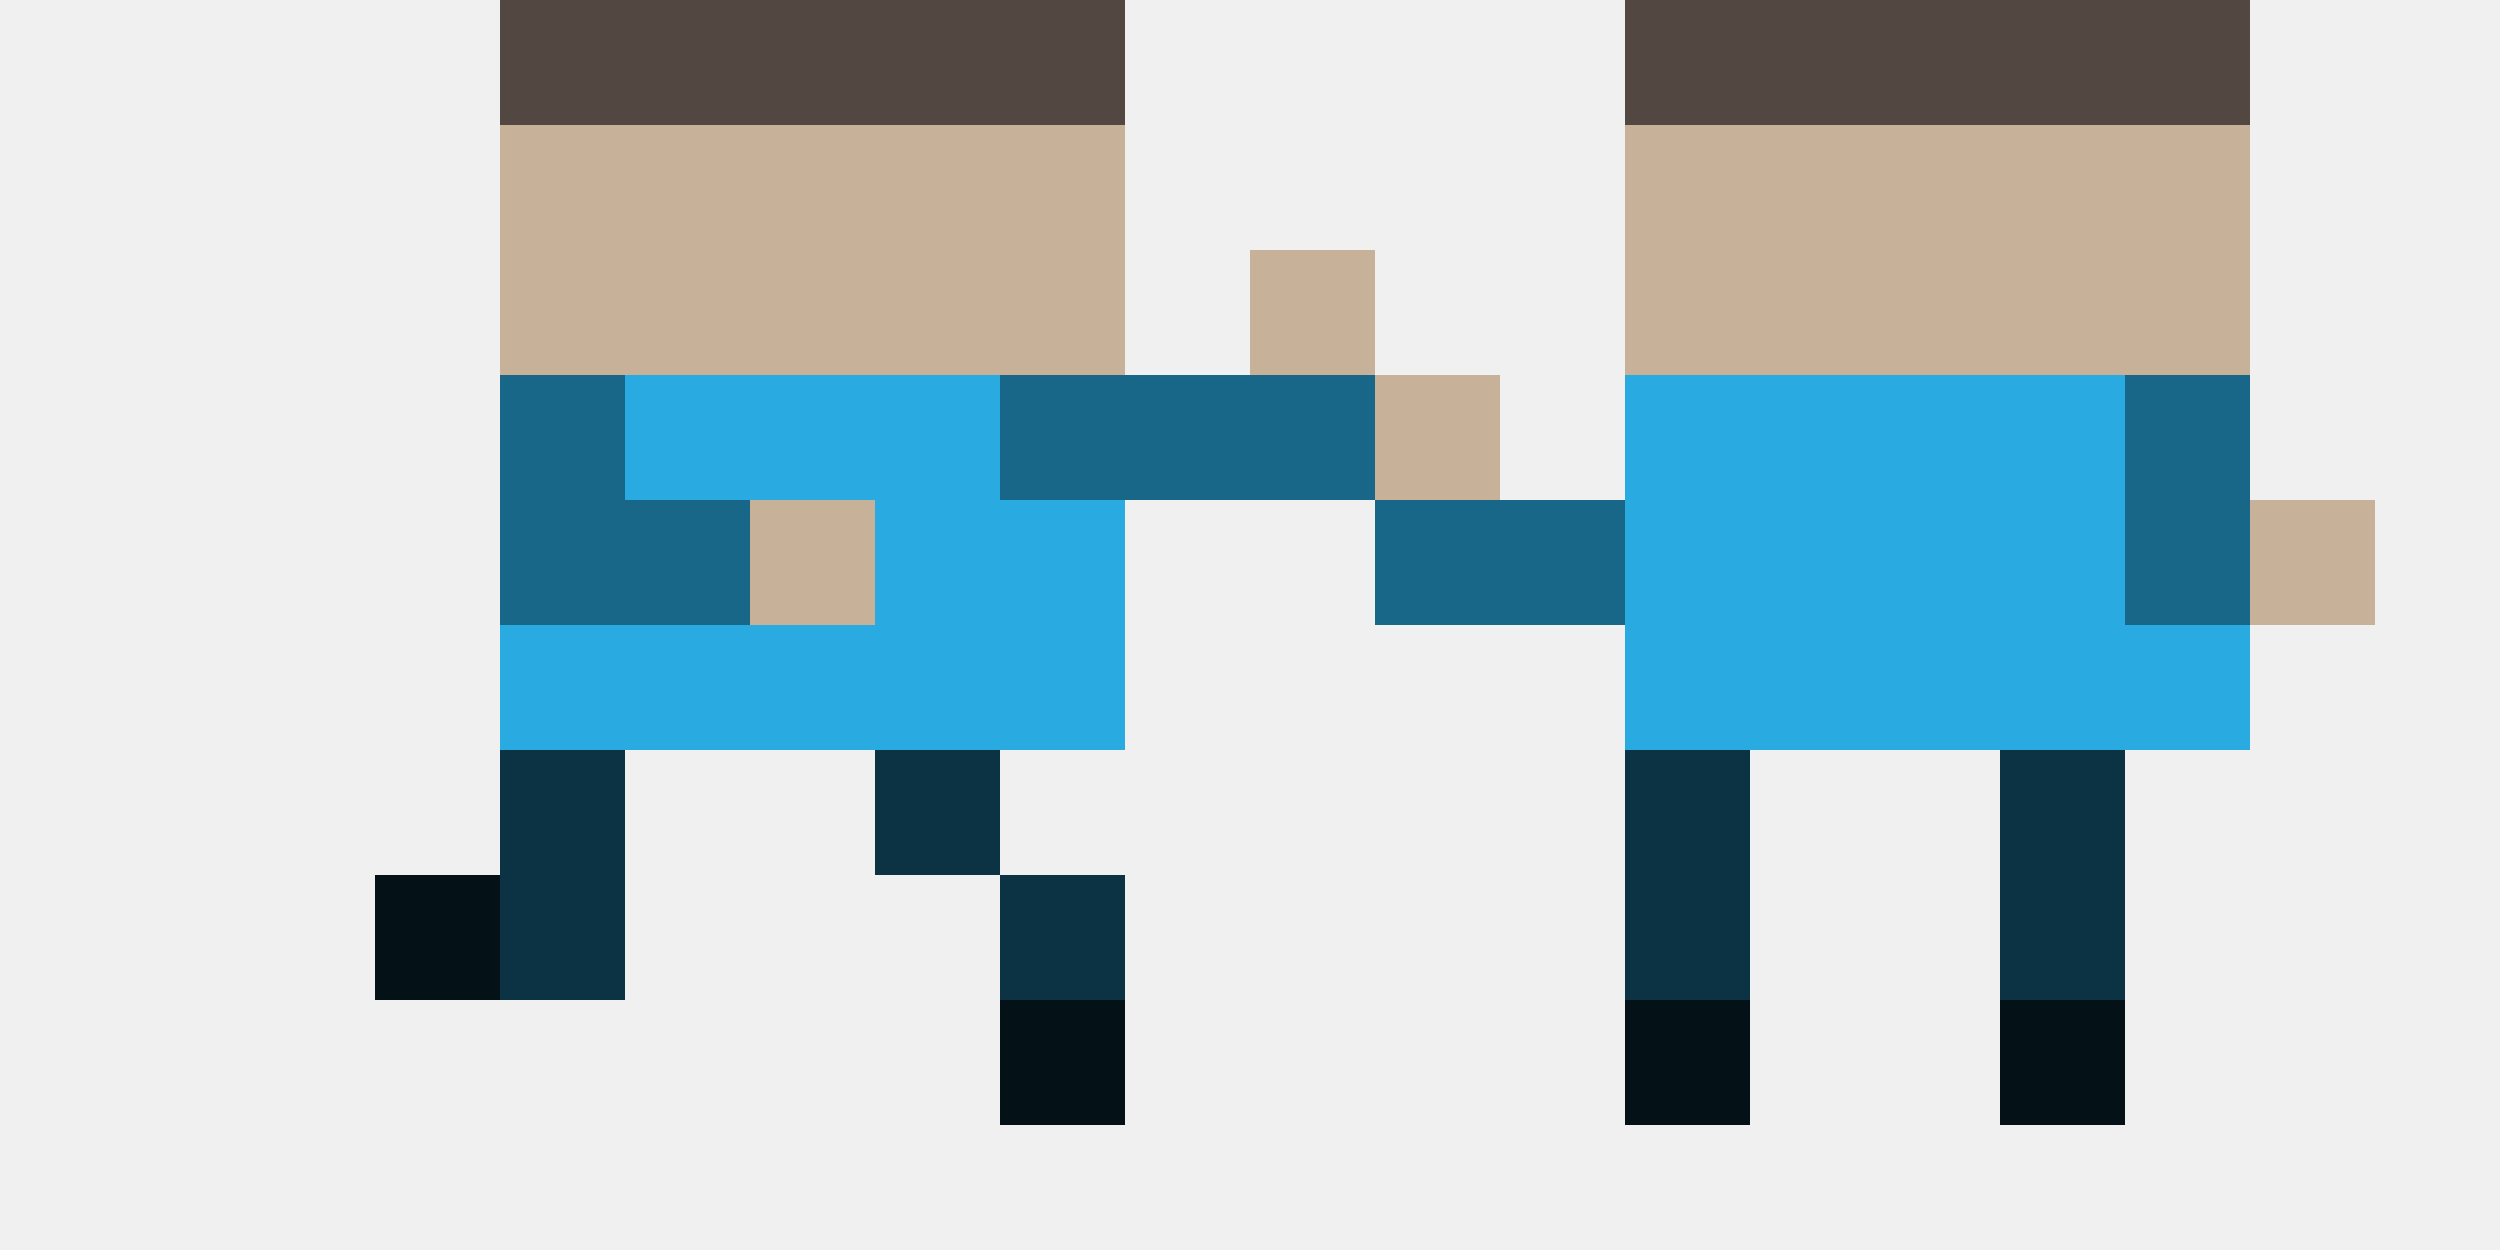
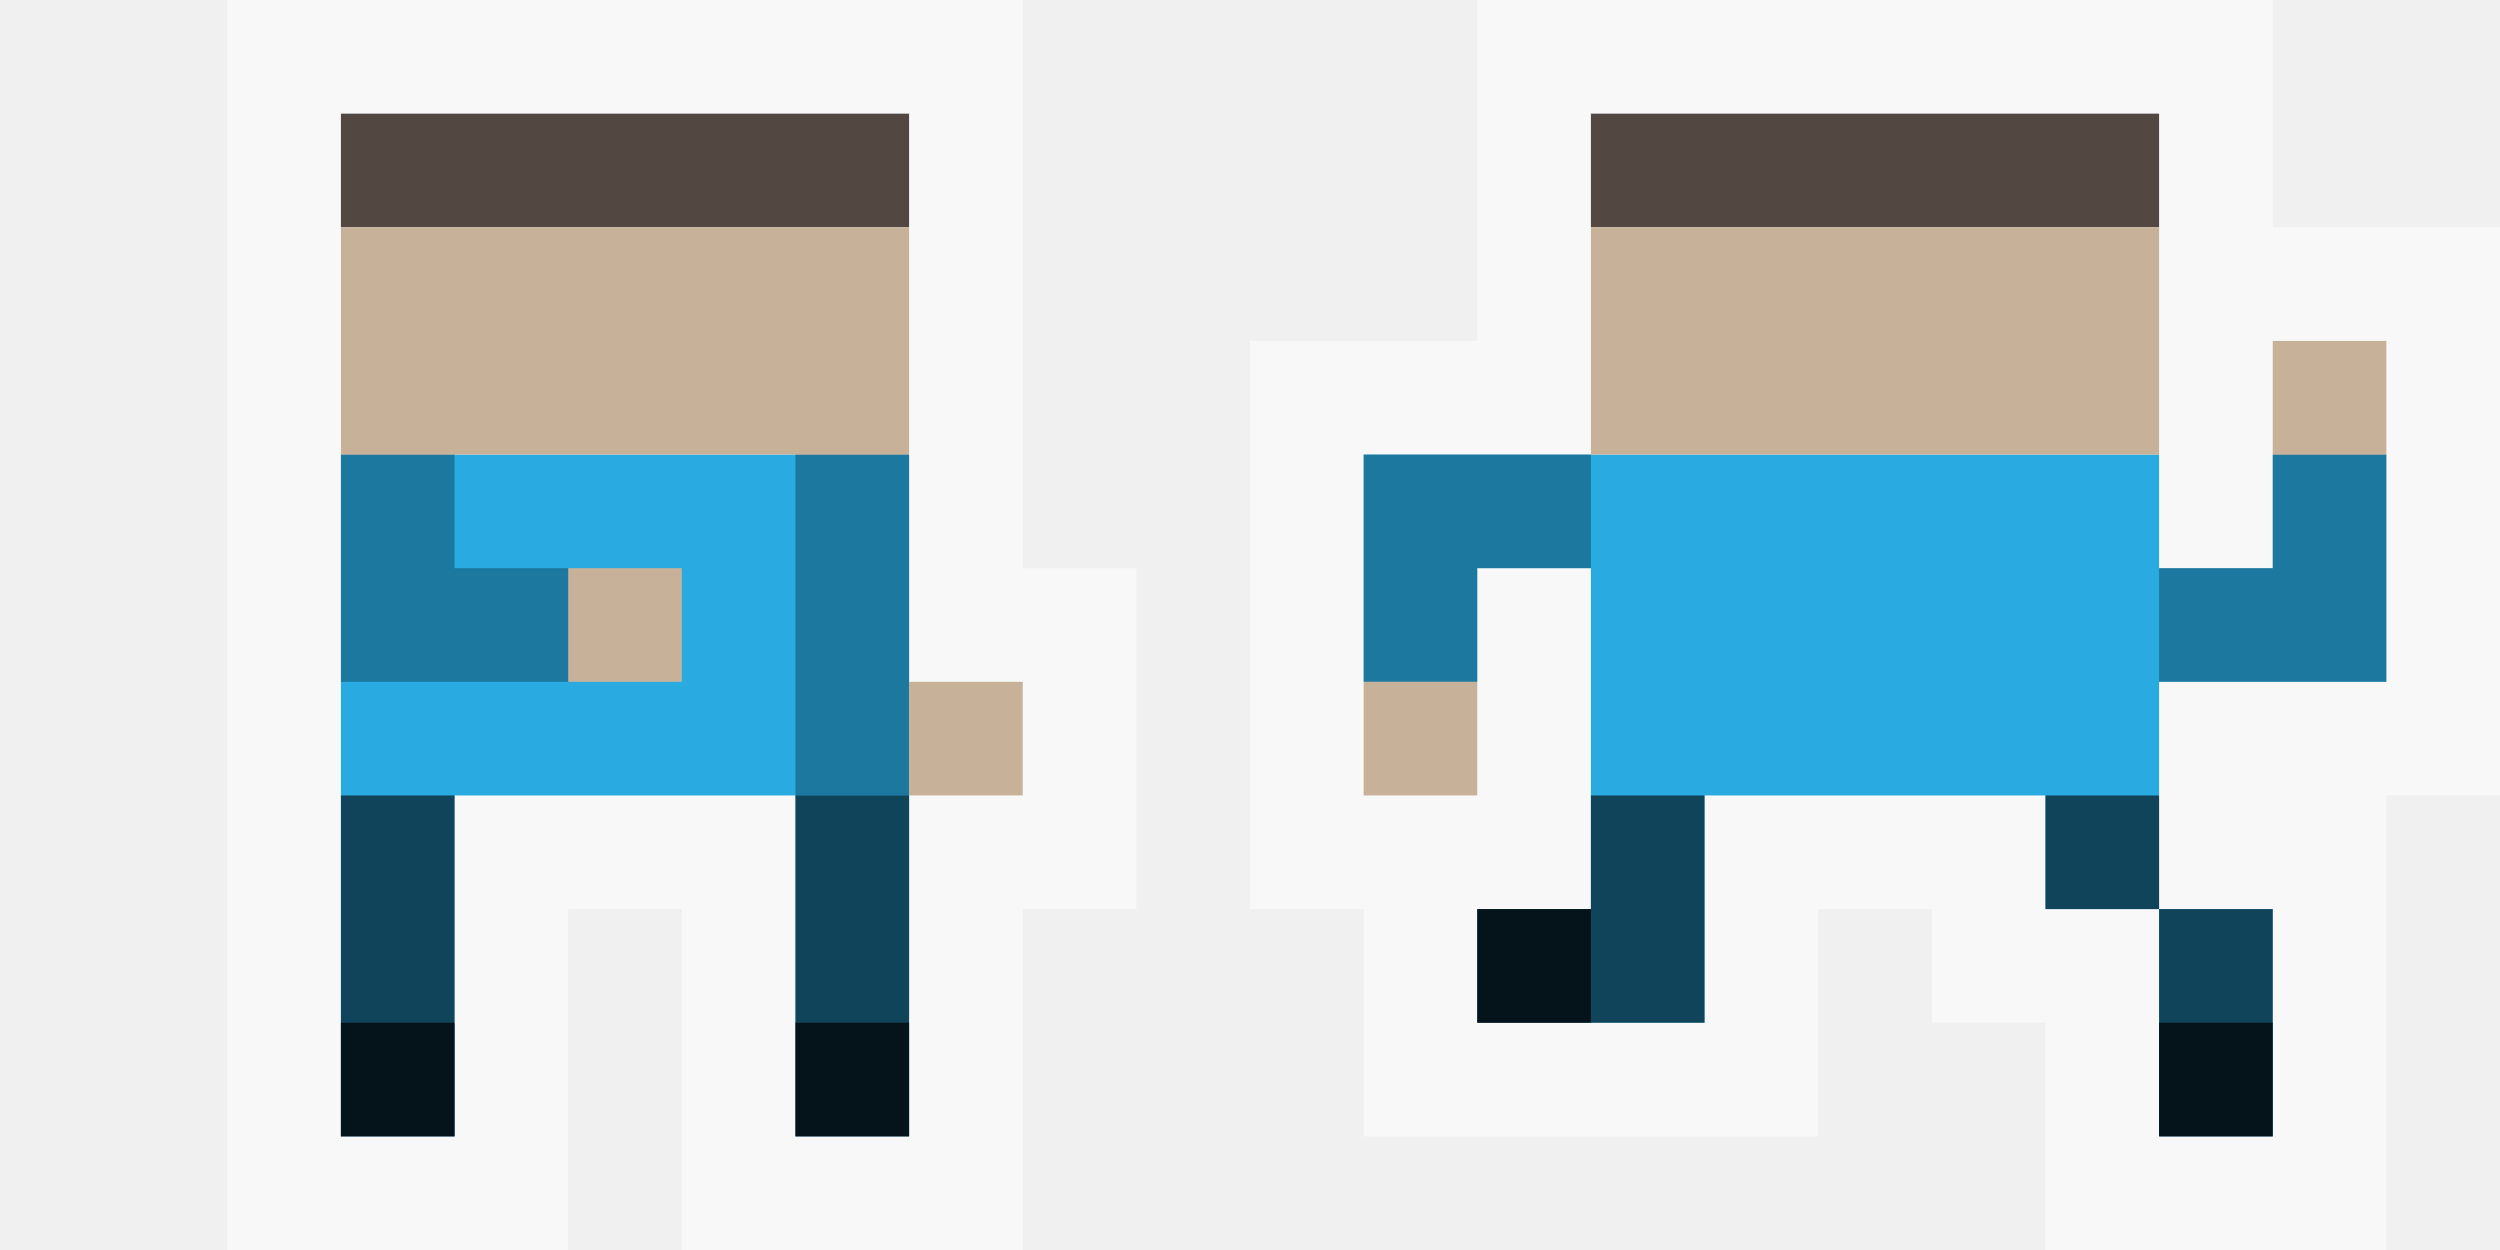
- <svg xmlns="http://www.w3.org/2000/svg" version="1.1" x="0px" y="0px" width="200px" height="100px" viewBox="-30 0 200 100" overflow="visible" enable-background="new -30 0 200 100" xml:space="preserve">
+ <svg xmlns="http://www.w3.org/2000/svg" version="1.1" x="0px" y="0px" width="220px" height="110px" viewBox="0 0 220 110" overflow="visible" enable-background="new 0 0 220 110" xml:space="preserve">
  <defs>
</defs>
-   <path id="runner-color_3_" fill="#29ABE2" d="M70,30H60H50H40H30H20H10v10v10v10v10H0v10h10h10V70V60h10h10v10h10V60h10V50V40h10h10  V30H70z M50,80V70h10v10v10H50V80z" />
-   <path fill="#534741" d="M60,0v10H50H40H30H20H10V0h10h10h10h10H60z" />
-   <path opacity="0.4" d="M30,40v10H20H10V40V30h10v10H30z M70,30H60H50v10h10h10h10V30H70z" />
-   <path fill="#C7B299" d="M40,50H30V40h10V50z M50,10H40H30H20H10v10v10h10h10h10h10h10V20V10H50z M80,20H70v10h10V20z" />
-   <path opacity="0.7" d="M50,70H40V60h10V70z M10,60v10v10h10V70V60H10z M60,70H50v10h10V70z" />
-   <path opacity="0.9" d="M60,90H50V80h10V90z M10,70H0v10h10V70z" />
-   <path id="runner-color_2_" fill="#29ABE2" d="M100,40v10H90H80V40h10H100z M140,30v10v10h10V40V30H140z M140,60v10v10h-10V70V60H140  z M100,70v10h10V70V60h-10V70z M140,90h-10V80h10V90z M110,80h-10v10h10V80z M140,50V40V30h-10h-10h-10h-10v10v10v10h10h10h10h10h10  V50H140z" />
-   <path fill="#534741" d="M150,0v10h-10h-10h-10h-10h-10V0h10h10h10h10H150z" />
-   <path fill="#C7B299" d="M90,40H80V30h10V40z M140,10h-10h-10h-10h-10v10v10h10h10h10h10h10V20V10H140z M160,40h-10v10h10V40z" />
-   <path opacity="0.4" d="M100,40v10H90H80V40h10H100z M140,30v10v10h10V40V30H140z" />
-   <path opacity="0.7" d="M140,60v10v10h-10V70V60H140z M100,70v10h10V70V60h-10V70z" />
-   <path opacity="0.9" d="M140,90h-10V80h10V90z M110,80h-10v10h10V80z" />
+   <rect display="none" fill="#8CC63F" width="220" height="110" />
+   <path opacity="0.5" fill="#FFFFFF" d="M90,50h10v30H90v30H60V80H50v30H20V80v-6V0h70V50z M200,20V0h-70v30h-20v50h10v20h40V80h10v10  h10v20h30V91V80V70h10V20H200z" />
+   <path fill="#29ABE2" d="M190,70h-50V40h50V70z M150,70h-10v10h10V70z M200,50h-10v10h10V50z M210,40h-10v10h10V40z M210,50h-10v10  h10V50z M150,80h-10v10h10V80z M140,80h-10v10h10V80z M200,90h-10v10h10V90z M200,80h-10v10h10V80z M190,70h-10v10h10V70z M130,50  h10V40h-10V50z M120,60h10V50h-10V60z M120,50h10V40h-10V50z M80,40H30v30h50V40z M40,70H30v10h10V70z M40,80H30v10h10V80z M40,90  H30v10h10V90z M80,90H70v10h10V90z M80,80H70v10h10V80z M80,70H70v10h10V70z" />
+   <path fill="#534741" d="M190,20h-50V10h50V20z M80,10H30v10h50V10z" />
+   <path opacity="0.6" d="M40,100H30V70h10V100z M80,70H70v30h10V70z M150,70h-10v20h10V70z M190,70h-10v10h10V70z M200,80h-10v20h10  V80z M140,80h-10v10h10V80z" />
+   <path fill="#C7B299" d="M190,40h-50V20h50V40z M210,30h-10v10h10V30z M120,70h10V60h-10V70z M80,20H30v20h50V20z M90,60H80v10h10V60  z M50,60h10V50H50V60z" />
+   <path opacity="0.3" d="M40,50h10v10H40H30V40h10V50z M70,40v30h10V40H70z M120,50v10h10V50h10V40h-20V50z M200,50h-10v10h20V50V40  h-10V50z" />
+   <path opacity="0.7" d="M40,100H30V90h10V100z M80,90H70v10h10V90z M200,90h-10v10h10V90z M140,80h-10v10h10V80z" />
</svg>
